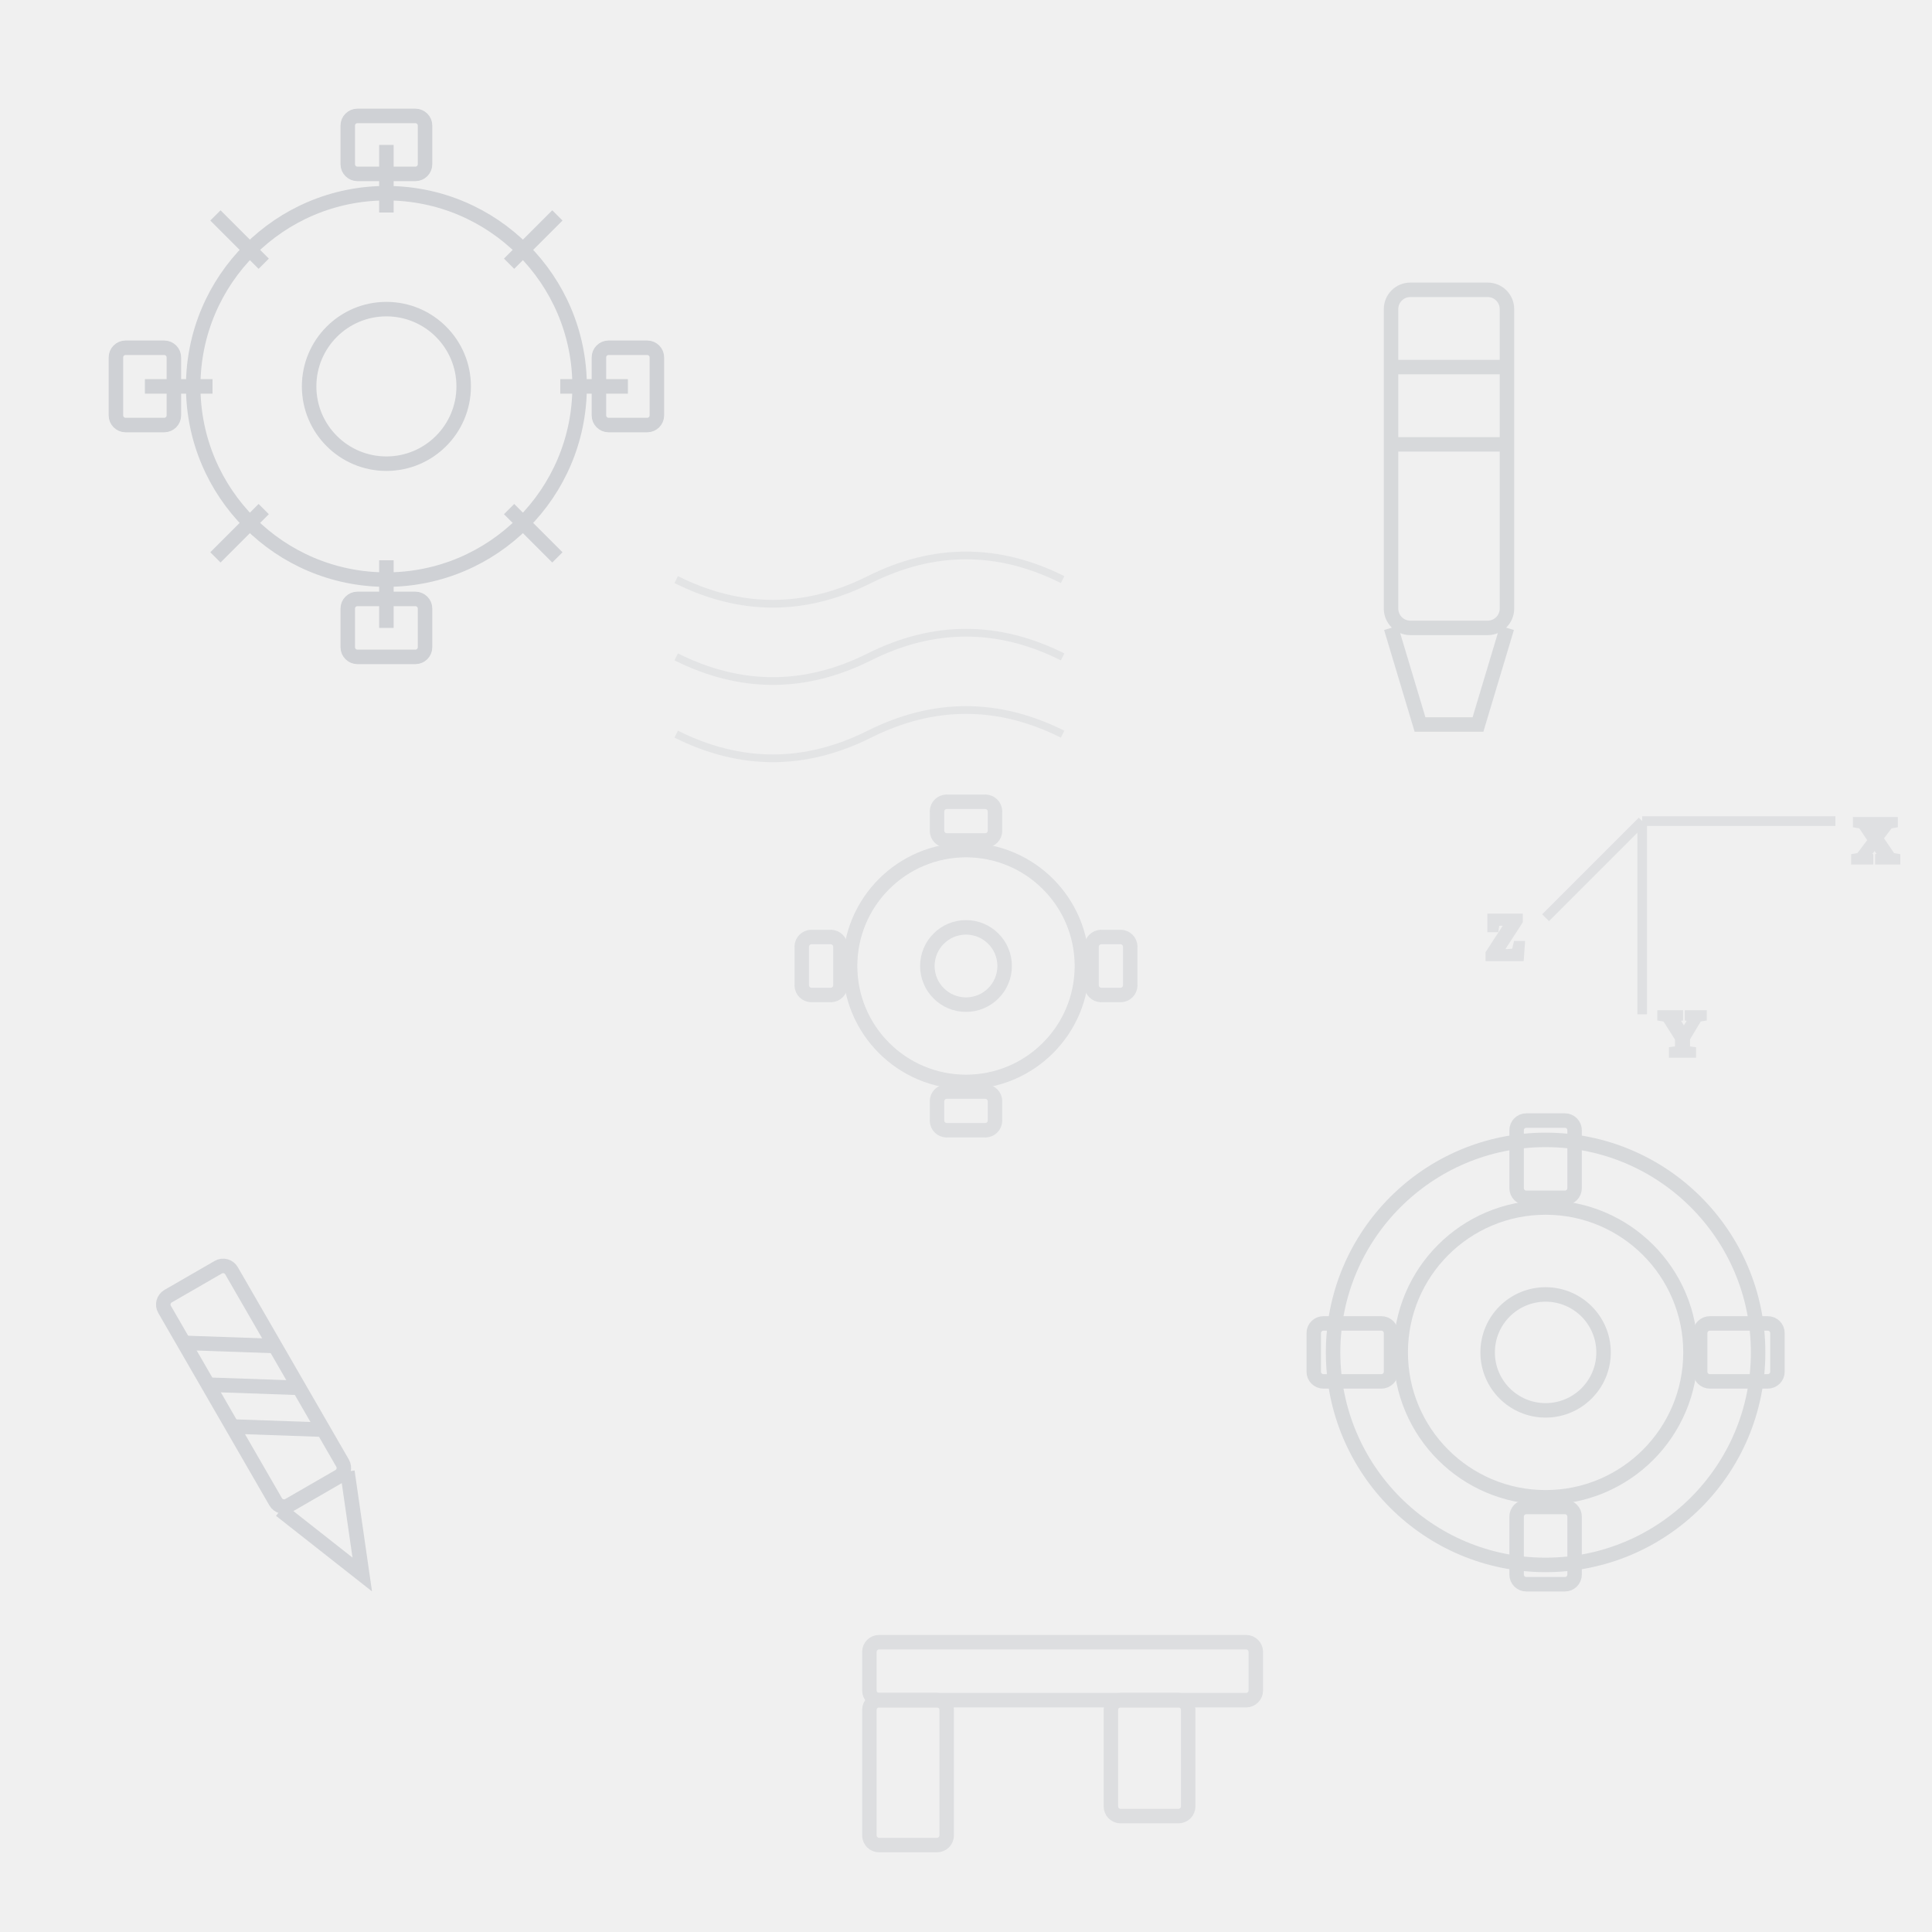
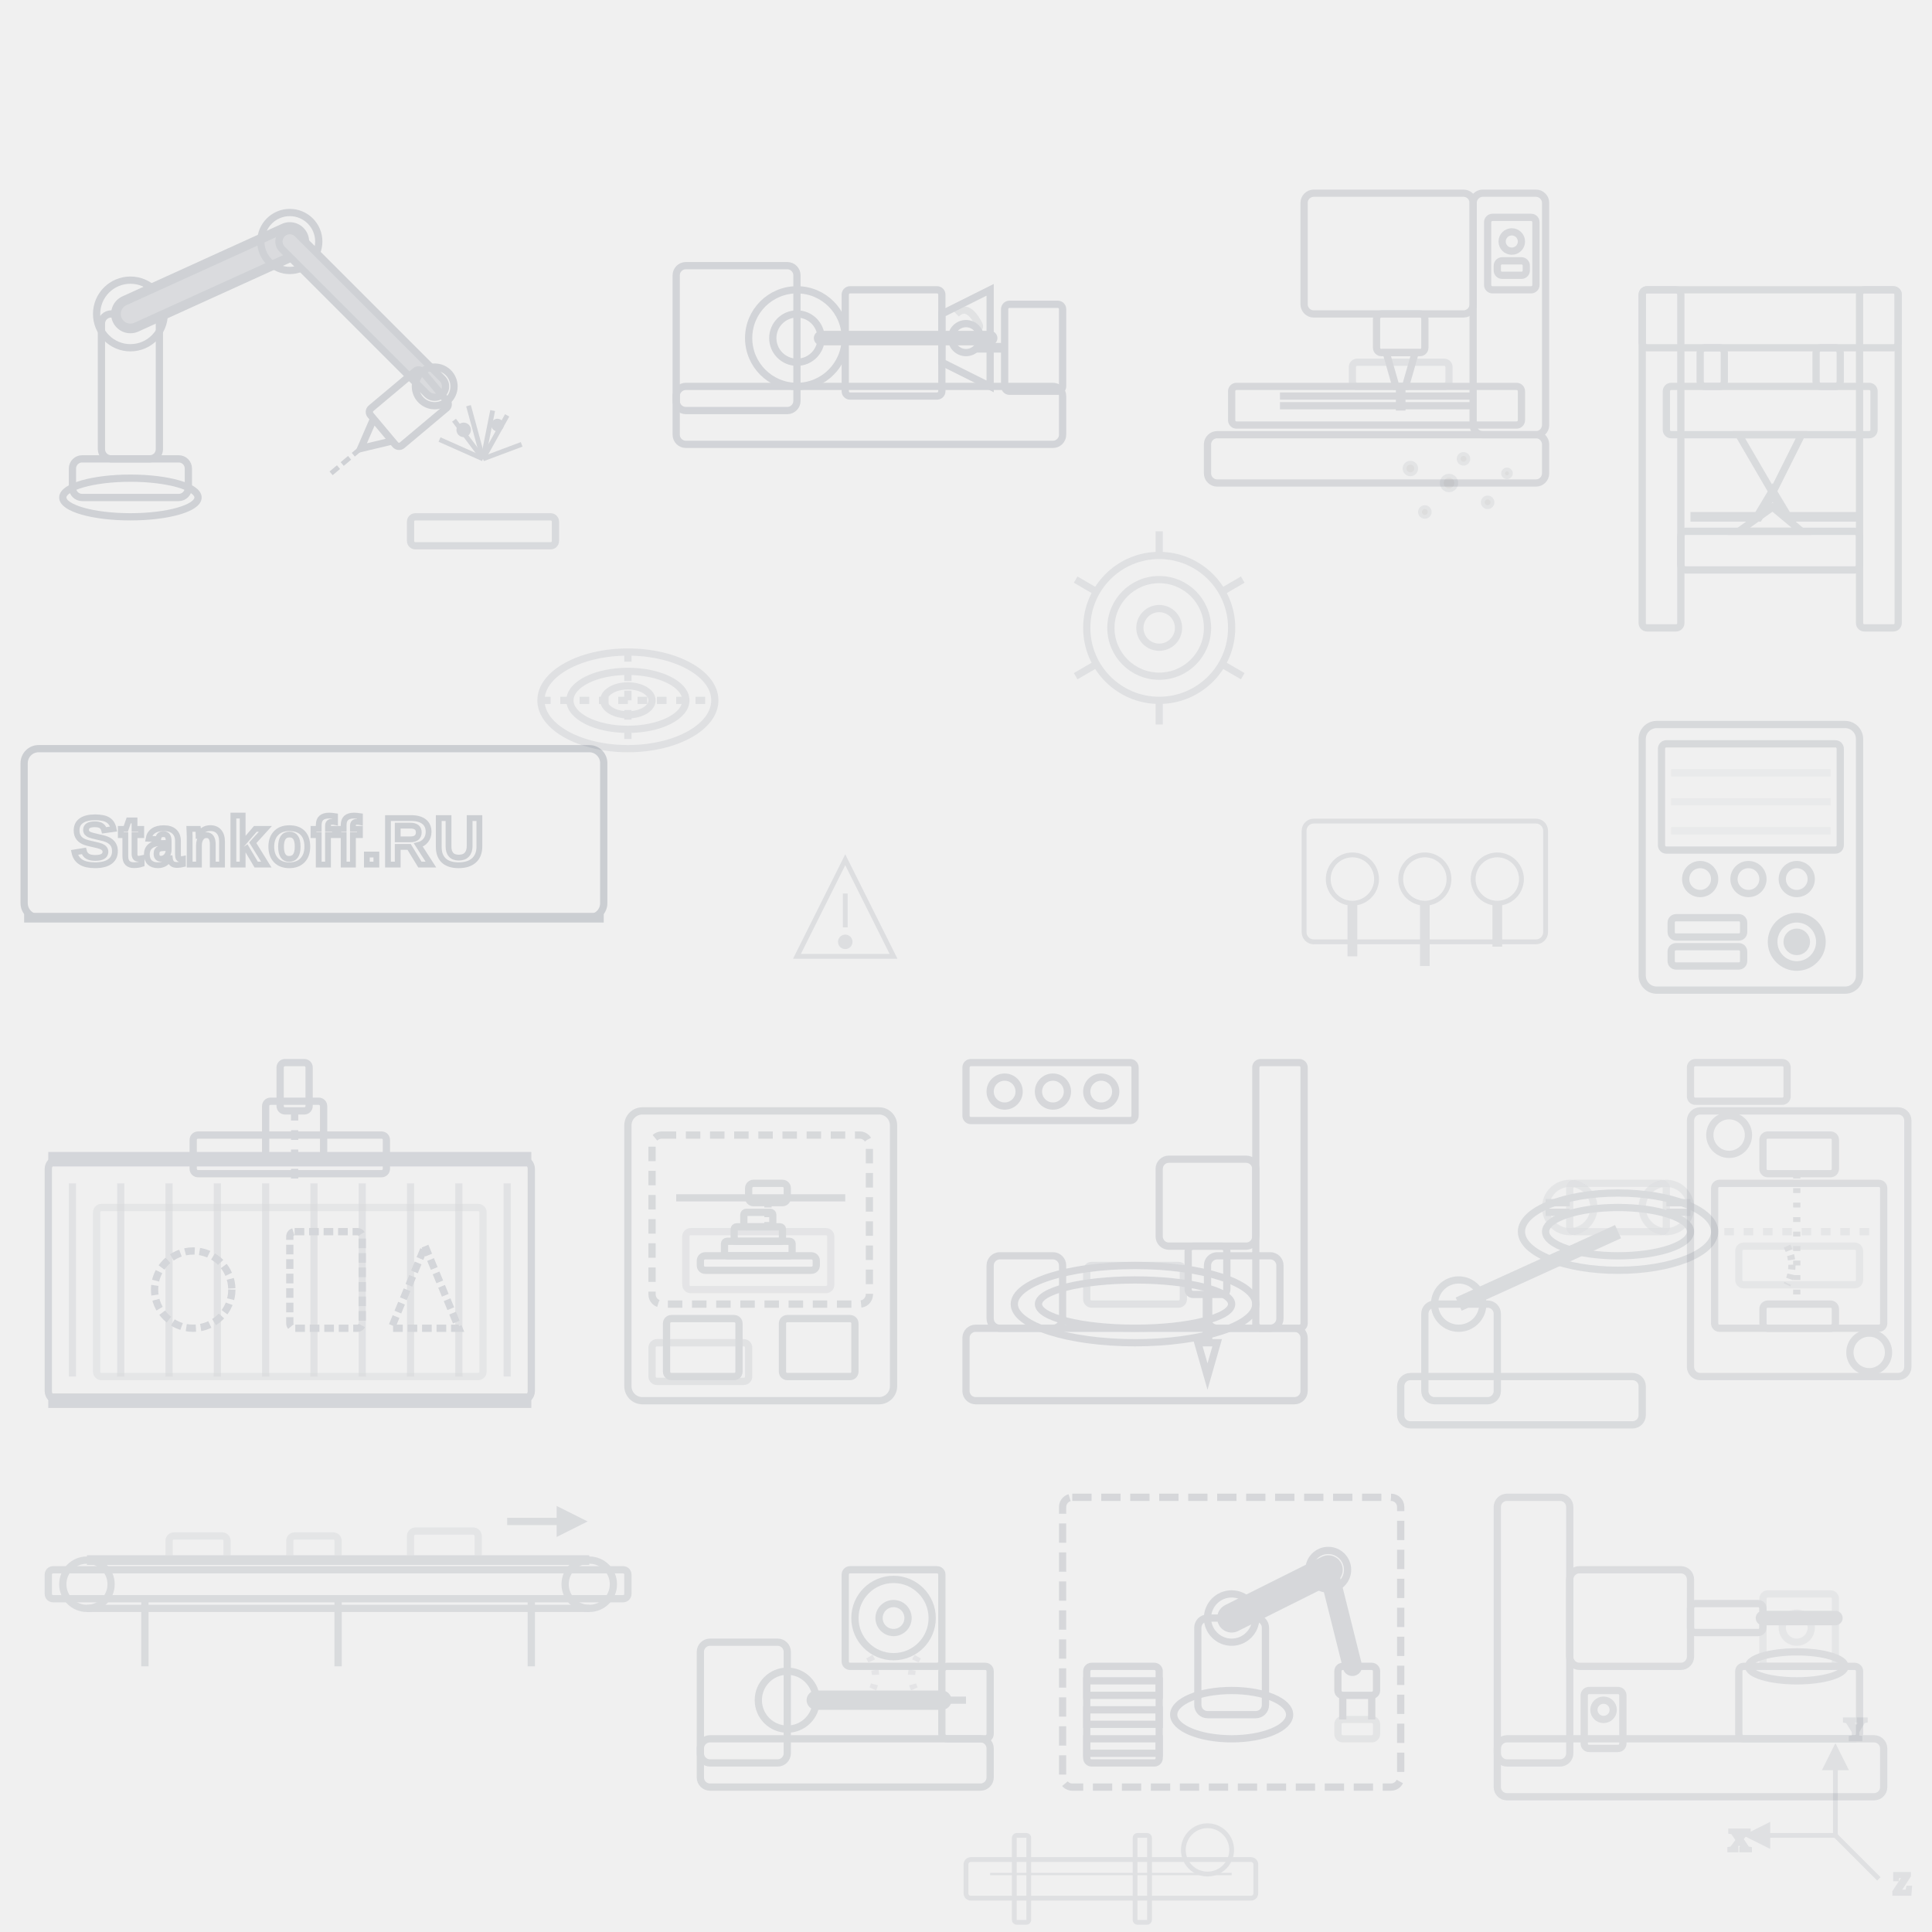
- <svg xmlns="http://www.w3.org/2000/svg" width="200" height="200" viewBox="0 0 200 200">
+ <svg xmlns="http://www.w3.org/2000/svg" width="4000" height="4000" viewBox="0 0 4000 4000">
  <defs>
-     <pattern id="kanban-pattern" x="0" y="0" width="200" height="200" patternUnits="userSpaceOnUse">
-       <rect width="200" height="200" fill="transparent" />
-       <g transform="translate(40, 40)" fill="none" stroke="#4a5568" stroke-width="1.5" opacity="0.2">
-         <circle cx="0" cy="0" r="20" />
-         <circle cx="0" cy="0" r="8" />
-         <path d="M0,-25 L0,-18 M0,18 L0,25 M-25,0 L-18,0 M18,0 L25,0 M-17.7,-17.7 L-12.7,-12.7 M12.7,12.7 L17.7,17.7 M-17.7,17.7 L-12.7,12.7 M12.7,-12.7 L17.7,-17.7" />
-         <rect x="-4" y="-28" width="8" height="6" rx="1" />
-         <rect x="-4" y="22" width="8" height="6" rx="1" />
-         <rect x="-28" y="-4" width="6" height="8" rx="1" />
-         <rect x="22" y="-4" width="6" height="8" rx="1" />
-       </g>
-       <g transform="translate(150, 30)" fill="none" stroke="#4a5568" stroke-width="1.5" opacity="0.15">
-         <rect x="-6" y="0" width="12" height="35" rx="2" />
-         <line x1="-6" y1="8" x2="6" y2="8" />
-         <line x1="-6" y1="16" x2="6" y2="16" />
-         <path d="M-6,35 L-3,45 L3,45 L6,35" />
-       </g>
-       <g transform="translate(100, 100)" fill="none" stroke="#4a5568" stroke-width="1.5" opacity="0.12">
-         <circle cx="0" cy="0" r="12" />
-         <circle cx="0" cy="0" r="4" />
-         <rect x="-3" y="-17" width="6" height="4" rx="1" />
-         <rect x="-3" y="13" width="6" height="4" rx="1" />
-         <rect x="-17" y="-3" width="4" height="6" rx="1" />
-         <rect x="13" y="-3" width="4" height="6" rx="1" />
-       </g>
-       <g transform="translate(30, 150) rotate(-30)" fill="none" stroke="#4a5568" stroke-width="1.5" opacity="0.18">
-         <rect x="-4" y="-20" width="8" height="25" rx="1" />
-         <path d="M-4,5 L0,15 L4,5" />
-         <line x1="-4" y1="-15" x2="4" y2="-10" />
-         <line x1="-4" y1="-10" x2="4" y2="-5" />
-         <line x1="-4" y1="-5" x2="4" y2="0" />
-       </g>
-       <g transform="translate(160, 140)" fill="none" stroke="#4a5568" stroke-width="1.5" opacity="0.15">
-         <circle cx="0" cy="0" r="22" />
-         <circle cx="0" cy="0" r="15" />
-         <circle cx="0" cy="0" r="6" />
-         <rect x="-3" y="-24" width="6" height="8" rx="1" />
-         <rect x="-3" y="16" width="6" height="8" rx="1" />
-         <rect x="-24" y="-3" width="8" height="6" rx="1" />
-         <rect x="16" y="-3" width="8" height="6" rx="1" />
-       </g>
-       <g transform="translate(90, 170)" fill="none" stroke="#4a5568" stroke-width="1.5" opacity="0.12">
-         <rect x="0" y="0" width="40" height="6" rx="1" />
-         <rect x="0" y="6" width="8" height="15" rx="1" />
-         <rect x="25" y="6" width="8" height="12" rx="1" />
-       </g>
-       <g transform="translate(170, 85)" stroke="#4a5568" stroke-width="1" opacity="0.1">
-         <line x1="0" y1="0" x2="20" y2="0" />
-         <line x1="0" y1="0" x2="0" y2="20" />
-         <line x1="0" y1="0" x2="-10" y2="10" />
-         <text x="22" y="4" font-size="6" fill="#4a5568">X</text>
-         <text x="2" y="24" font-size="6" fill="#4a5568">Y</text>
-         <text x="-16" y="14" font-size="6" fill="#4a5568">Z</text>
-       </g>
-       <g transform="translate(70, 60)" stroke="#4a5568" stroke-width="0.8" opacity="0.08">
-         <path d="M0,0 Q10,5 20,0 T40,0" fill="none" />
-         <path d="M0,8 Q10,13 20,8 T40,8" fill="none" />
-         <path d="M0,16 Q10,21 20,16 T40,16" fill="none" />
+     <pattern id="kanban-pattern" x="0" y="0" width="4000" height="4000" patternUnits="userSpaceOnUse">
+       <rect width="4000" height="4000" fill="transparent" />
+       <g transform="scale(10)">
+         <g transform="translate(15, 55)" fill="none" stroke="#4a5568" stroke-width="1.5" opacity="0.2">
+           <rect x="0" y="40" width="24" height="8" rx="2" />
+           <ellipse cx="12" cy="48" rx="14" ry="4" />
+           <rect x="6" y="10" width="12" height="30" rx="2" />
+           <circle cx="12" cy="10" r="7" />
+           <line x1="12" y1="10" x2="45" y2="-5" stroke-width="8" stroke-linecap="round" />
+           <line x1="12" y1="10" x2="45" y2="-5" stroke-width="4" stroke-linecap="round" stroke="#fff" opacity="0.3" />
+           <circle cx="45" cy="-5" r="6" />
+           <line x1="45" y1="-5" x2="75" y2="25" stroke-width="6" stroke-linecap="round" />
+           <line x1="45" y1="-5" x2="75" y2="25" stroke-width="3" stroke-linecap="round" stroke="#fff" opacity="0.3" />
+           <circle cx="75" cy="25" r="4" />
+           <g transform="translate(75, 25) rotate(50)">
+             <rect x="-5" y="0" width="10" height="14" rx="1" />
+             <path d="M-3,14 L0,20 L3,14" />
+             <line x1="0" y1="20" x2="0" y2="28" stroke-dasharray="2,1" stroke-width="1" />
+           </g>
+           <rect x="70" y="52" width="30" height="6" rx="1" opacity="0.7" />
+         </g>
+         <g transform="translate(100, 95)" stroke="#4a5568" stroke-width="1" opacity="0.18">
+           <line x1="0" y1="0" x2="-6" y2="-8" />
+           <line x1="0" y1="0" x2="5" y2="-9" />
+           <line x1="0" y1="0" x2="-9" y2="-4" />
+           <line x1="0" y1="0" x2="8" y2="-3" />
+           <line x1="0" y1="0" x2="-3" y2="-11" />
+           <line x1="0" y1="0" x2="2" y2="-10" />
+           <circle cx="-4" cy="-6" r="1" fill="#4a5568" />
+           <circle cx="3" cy="-7" r="0.8" fill="#4a5568" />
+         </g>
+         <g transform="translate(5, 155)" fill="none" stroke="#4a5568" stroke-width="1.5" opacity="0.22">
+           <rect x="0" y="0" width="120" height="35" rx="3" />
+           <line x1="0" y1="35" x2="120" y2="35" stroke-width="2" />
+           <text x="10" y="24" font-family="Arial, sans-serif" font-size="14" font-weight="bold" fill="none" stroke="#4a5568" stroke-width="1.2" letter-spacing="0.5">Stankoff.RU</text>
+         </g>
+         <g transform="translate(140, 45)" fill="none" stroke="#4a5568" stroke-width="1.5" opacity="0.18">
+           <rect x="0" y="35" width="80" height="12" rx="2" />
+           <rect x="0" y="10" width="25" height="30" rx="2" />
+           <circle cx="25" cy="25" r="10" />
+           <circle cx="25" cy="25" r="5" />
+           <rect x="35" y="15" width="20" height="22" rx="1" />
+           <polygon points="55,20 65,15 65,35 55,30" />
+           <circle cx="60" cy="25" r="3" />
+           <rect x="68" y="18" width="12" height="18" rx="1" />
+           <line x1="68" y1="27" x2="62" y2="27" stroke-width="2" />
+           <line x1="30" y1="25" x2="65" y2="25" stroke-width="3" stroke-linecap="round" />
+           <path d="M58,20 Q60,18 62,21 Q64,24 61,22" opacity="0.5" />
+         </g>
+         <g transform="translate(250, 35)" fill="none" stroke="#4a5568" stroke-width="1.5" opacity="0.16">
+           <rect x="0" y="55" width="70" height="10" rx="2" />
+           <rect x="5" y="45" width="60" height="8" rx="1" />
+           <line x1="15" y1="49" x2="55" y2="49" />
+           <line x1="15" y1="47" x2="55" y2="47" />
+           <rect x="55" y="5" width="15" height="50" rx="2" />
+           <rect x="20" y="5" width="35" height="25" rx="2" />
+           <rect x="35" y="30" width="10" height="8" rx="1" />
+           <polygon points="37,38 43,38 41,45 39,45" />
+           <line x1="40" y1="45" x2="40" y2="50" stroke-width="2" />
+           <rect x="30" y="40" width="20" height="5" rx="1" opacity="0.6" />
+           <rect x="58" y="10" width="10" height="15" rx="1" />
+           <circle cx="63" cy="15" r="2" />
+           <rect x="60" y="19" width="6" height="3" rx="1" />
+         </g>
+         <g transform="translate(340, 60)" fill="none" stroke="#4a5568" stroke-width="1.5" opacity="0.14">
+           <rect x="0" y="0" width="8" height="70" rx="1" />
+           <rect x="45" y="0" width="8" height="70" rx="1" />
+           <rect x="0" y="0" width="53" height="12" rx="1" />
+           <rect x="5" y="20" width="43" height="10" rx="1" />
+           <polygon points="20,30 33,30 27,42" />
+           <rect x="8" y="50" width="37" height="8" rx="1" />
+           <polygon points="20,50 33,50 27,45" fill="none" />
+           <path d="M10,47 L24,47 L27,42 L30,47 L45,47" stroke-width="2" />
+           <rect x="12" y="12" width="5" height="8" rx="1" />
+           <rect x="36" y="12" width="5" height="8" rx="1" />
+         </g>
+         <g transform="translate(10, 220)" fill="none" stroke="#4a5568" stroke-width="1.5" opacity="0.17">
+           <rect x="0" y="20" width="100" height="50" rx="2" />
+           <g opacity="0.5">
+             <line x1="5" y1="25" x2="5" y2="65" />
+             <line x1="15" y1="25" x2="15" y2="65" />
+             <line x1="25" y1="25" x2="25" y2="65" />
+             <line x1="35" y1="25" x2="35" y2="65" />
+             <line x1="45" y1="25" x2="45" y2="65" />
+             <line x1="55" y1="25" x2="55" y2="65" />
+             <line x1="65" y1="25" x2="65" y2="65" />
+             <line x1="75" y1="25" x2="75" y2="65" />
+             <line x1="85" y1="25" x2="85" y2="65" />
+             <line x1="95" y1="25" x2="95" y2="65" />
+           </g>
+           <line x1="0" y1="20" x2="100" y2="20" stroke-width="3" />
+           <line x1="0" y1="70" x2="100" y2="70" stroke-width="3" />
+           <rect x="30" y="15" width="40" height="8" rx="1" />
+           <rect x="45" y="8" width="12" height="12" rx="1" />
+           <rect x="48" y="0" width="6" height="10" rx="1" />
+           <line x1="51" y1="10" x2="51" y2="25" stroke-dasharray="2,2" />
+           <rect x="10" y="30" width="80" height="35" rx="1" opacity="0.4" />
+           <circle cx="30" cy="47" r="8" stroke-dasharray="2,1" />
+           <rect x="50" y="35" width="15" height="20" rx="1" stroke-dasharray="2,1" />
+           <polygon points="78,38 85,55 71,55" stroke-dasharray="2,1" />
+         </g>
+         <g transform="translate(130, 230)" fill="none" stroke="#4a5568" stroke-width="1.5" opacity="0.15">
+           <rect x="0" y="0" width="55" height="60" rx="3" />
+           <rect x="5" y="5" width="45" height="35" rx="2" stroke-dasharray="3,2" />
+           <rect x="12" y="25" width="30" height="12" rx="1" opacity="0.5" />
+           <rect x="15" y="30" width="24" height="3" rx="1" />
+           <rect x="20" y="27" width="14" height="3" rx="0.5" />
+           <rect x="22" y="24" width="10" height="3" rx="0.5" />
+           <rect x="24" y="21" width="6" height="3" rx="0.5" />
+           <line x1="10" y1="18" x2="45" y2="18" />
+           <rect x="25" y="15" width="8" height="4" rx="1" />
+           <line x1="29" y1="19" x2="29" y2="24" stroke-dasharray="1,1" />
+           <rect x="8" y="43" width="15" height="12" rx="1" />
+           <rect x="32" y="43" width="15" height="12" rx="1" />
+           <rect x="5" y="48" width="20" height="8" rx="1" opacity="0.6" />
+         </g>
+         <g transform="translate(200, 220)" fill="none" stroke="#4a5568" stroke-width="1.5" opacity="0.16">
+           <rect x="0" y="55" width="70" height="15" rx="2" />
+           <ellipse cx="35" cy="50" rx="25" ry="8" />
+           <ellipse cx="35" cy="50" rx="20" ry="5" />
+           <rect x="5" y="40" width="15" height="15" rx="2" />
+           <rect x="50" y="40" width="15" height="15" rx="2" />
+           <rect x="25" y="42" width="20" height="8" rx="1" opacity="0.6" />
+           <rect x="60" y="0" width="10" height="55" rx="1" />
+           <g transform="translate(40, 20)">
+             <rect x="0" y="0" width="20" height="18" rx="2" />
+             <rect x="6" y="18" width="8" height="10" rx="1" />
+             <line x1="10" y1="28" x2="10" y2="38" stroke-width="2" />
+             <polygon points="8,38 12,38 10,45" />
+           </g>
+           <rect x="0" y="0" width="35" height="12" rx="1" />
+           <circle cx="8" cy="6" r="3" />
+           <circle cx="18" cy="6" r="3" />
+           <circle cx="28" cy="6" r="3" />
+         </g>
+         <g transform="translate(290, 235)" fill="none" stroke="#4a5568" stroke-width="1.5" opacity="0.14">
+           <rect x="0" y="50" width="50" height="10" rx="2" />
+           <rect x="5" y="35" width="15" height="20" rx="2" />
+           <circle cx="12" cy="35" r="5" />
+           <line x1="12" y1="35" x2="45" y2="20" stroke-width="3" />
+           <ellipse cx="45" cy="20" rx="20" ry="8" />
+           <ellipse cx="45" cy="20" rx="15" ry="5" />
+           <rect x="35" y="10" width="20" height="10" rx="1" opacity="0.5" />
+           <circle cx="35" cy="15" r="5" opacity="0.5" />
+           <circle cx="55" cy="15" r="5" opacity="0.5" />
+           <line x1="35" y1="14" x2="30" y2="14" />
+           <line x1="35" y1="16" x2="30" y2="16" />
+           <line x1="55" y1="14" x2="60" y2="14" />
+           <line x1="55" y1="16" x2="60" y2="16" />
+         </g>
+         <g transform="translate(350, 220)" fill="none" stroke="#4a5568" stroke-width="1.5" opacity="0.13">
+           <rect x="0" y="10" width="45" height="55" rx="2" />
+           <rect x="5" y="25" width="35" height="30" rx="1" />
+           <line x1="7" y1="35" x2="38" y2="35" stroke-dasharray="2,2" opacity="0.5" />
+           <rect x="15" y="15" width="15" height="8" rx="1" />
+           <rect x="15" y="50" width="15" height="5" rx="1" />
+           <line x1="22" y1="23" x2="22" y2="50" stroke-dasharray="1,2" />
+           <rect x="10" y="38" width="25" height="8" rx="1" opacity="0.5" />
+           <path d="M20,38 Q22,42 20,46" stroke-dasharray="1,1" />
+           <circle cx="8" cy="15" r="4" />
+           <circle cx="37" cy="60" r="4" />
+           <rect x="0" y="0" width="20" height="8" rx="1" />
+         </g>
+         <g transform="translate(10, 310)" fill="none" stroke="#4a5568" stroke-width="1.5" opacity="0.14">
+           <rect x="0" y="15" width="120" height="6" rx="1" />
+           <circle cx="8" cy="18" r="5" />
+           <circle cx="112" cy="18" r="5" />
+           <line x1="8" y1="13" x2="112" y2="13" stroke-width="2" />
+           <line x1="8" y1="23" x2="112" y2="23" />
+           <line x1="20" y1="21" x2="20" y2="35" />
+           <line x1="60" y1="21" x2="60" y2="35" />
+           <line x1="100" y1="21" x2="100" y2="35" />
+           <rect x="25" y="8" width="12" height="5" rx="1" opacity="0.5" />
+           <rect x="50" y="8" width="10" height="5" rx="1" opacity="0.5" />
+           <rect x="75" y="7" width="14" height="6" rx="1" opacity="0.5" />
+           <line x1="95" y1="5" x2="110" y2="5" />
+           <polygon points="110,5 106,3 106,7" fill="#4a5568" />
+         </g>
+         <g transform="translate(145, 320)" fill="none" stroke="#4a5568" stroke-width="1.5" opacity="0.15">
+           <rect x="0" y="40" width="60" height="10" rx="2" />
+           <rect x="0" y="20" width="18" height="25" rx="2" />
+           <circle cx="18" cy="32" r="6" />
+           <line x1="24" y1="32" x2="50" y2="32" stroke-width="4" stroke-linecap="round" />
+           <rect x="30" y="5" width="20" height="20" rx="1" />
+           <circle cx="40" cy="15" r="8" />
+           <circle cx="40" cy="15" r="3" />
+           <path d="M35,23 Q38,28 34,32" stroke-dasharray="1,2" opacity="0.5" />
+           <path d="M45,23 Q42,28 46,32" stroke-dasharray="1,2" opacity="0.5" />
+           <rect x="50" y="25" width="10" height="15" rx="1" />
+           <line x1="50" y1="32" x2="55" y2="32" />
+         </g>
+         <g transform="translate(220, 310)" fill="none" stroke="#4a5568" stroke-width="1.5" opacity="0.16">
+           <rect x="0" y="0" width="70" height="60" rx="2" stroke-dasharray="4,2" />
+           <ellipse cx="35" cy="45" rx="12" ry="5" />
+           <rect x="28" y="25" width="14" height="20" rx="2" />
+           <circle cx="35" cy="25" r="5" />
+           <line x1="35" y1="25" x2="55" y2="15" stroke-width="6" stroke-linecap="round" />
+           <circle cx="55" cy="15" r="4" />
+           <line x1="55" y1="15" x2="60" y2="35" stroke-width="4" stroke-linecap="round" />
+           <rect x="57" y="35" width="8" height="6" rx="1" />
+           <line x1="58" y1="41" x2="58" y2="46" />
+           <line x1="64" y1="41" x2="64" y2="46" />
+           <rect x="57" y="46" width="8" height="4" rx="1" opacity="0.5" />
+           <rect x="5" y="35" width="15" height="20" rx="1" />
+           <rect x="5" y="38" width="15" height="3" />
+           <rect x="5" y="44" width="15" height="3" />
+           <rect x="5" y="50" width="15" height="3" />
+         </g>
+         <g transform="translate(310, 310)" fill="none" stroke="#4a5568" stroke-width="1.5" opacity="0.13">
+           <rect x="0" y="50" width="80" height="12" rx="2" />
+           <rect x="0" y="0" width="15" height="55" rx="2" />
+           <rect x="15" y="15" width="25" height="20" rx="2" />
+           <rect x="40" y="22" width="15" height="6" rx="1" />
+           <line x1="55" y1="25" x2="70" y2="25" stroke-width="3" stroke-linecap="round" />
+           <rect x="50" y="35" width="25" height="15" rx="1" />
+           <ellipse cx="62" cy="35" rx="10" ry="3" />
+           <rect x="55" y="20" width="15" height="15" rx="1" opacity="0.5" />
+           <circle cx="62" cy="27" r="3" opacity="0.5" />
+           <rect x="18" y="40" width="8" height="12" rx="1" />
+           <circle cx="22" cy="44" r="2" />
+         </g>
+         <g transform="translate(340, 150)" fill="none" stroke="#4a5568" stroke-width="1.5" opacity="0.15">
+           <rect x="0" y="0" width="45" height="55" rx="3" />
+           <rect x="4" y="4" width="37" height="22" rx="1" />
+           <line x1="6" y1="10" x2="39" y2="10" opacity="0.3" />
+           <line x1="6" y1="16" x2="39" y2="16" opacity="0.3" />
+           <line x1="6" y1="22" x2="39" y2="22" opacity="0.3" />
+           <circle cx="12" cy="32" r="3" />
+           <circle cx="22" cy="32" r="3" />
+           <circle cx="32" cy="32" r="3" />
+           <rect x="6" y="40" width="15" height="4" rx="1" />
+           <rect x="6" y="46" width="15" height="4" rx="1" />
+           <circle cx="32" cy="45" r="5" stroke-width="2" stroke="#4a5568" />
+           <circle cx="32" cy="45" r="2" fill="#4a5568" />
+         </g>
+         <g transform="translate(130, 145)" fill="none" stroke="#4a5568" stroke-width="1.5" opacity="0.1">
+           <ellipse cx="0" cy="0" rx="18" ry="10" />
+           <ellipse cx="0" cy="0" rx="12" ry="6" />
+           <ellipse cx="0" cy="0" rx="5" ry="3" />
+           <line x1="-18" y1="0" x2="18" y2="0" stroke-dasharray="2,2" />
+           <line x1="0" y1="-10" x2="0" y2="10" stroke-dasharray="2,2" />
+         </g>
+         <g transform="translate(380, 380)" stroke="#4a5568" stroke-width="1" opacity="0.1">
+           <line x1="0" y1="0" x2="-18" y2="0" />
+           <line x1="0" y1="0" x2="0" y2="-18" />
+           <line x1="0" y1="0" x2="9" y2="9" />
+           <polygon points="-18,0 -14,-2 -14,2" fill="#4a5568" />
+           <polygon points="0,-18 -2,-14 2,-14" fill="#4a5568" />
+           <text x="-22" y="3" font-size="6" fill="#4a5568">X</text>
+           <text x="2" y="-20" font-size="6" fill="#4a5568">Y</text>
+           <text x="12" y="12" font-size="6" fill="#4a5568">Z</text>
+         </g>
+         <g transform="translate(175, 190)" fill="none" stroke="#4a5568" stroke-width="1" opacity="0.12">
+           <polygon points="0,-12 10,8 -10,8" />
+           <line x1="0" y1="-5" x2="0" y2="2" />
+           <circle cx="0" cy="5" r="1" fill="#4a5568" />
+         </g>
+         <g transform="translate(270, 170)" fill="none" stroke="#4a5568" stroke-width="1" opacity="0.12">
+           <rect x="0" y="0" width="50" height="25" rx="2" />
+           <circle cx="10" cy="12" r="5" />
+           <circle cx="25" cy="12" r="5" />
+           <circle cx="40" cy="12" r="5" />
+           <line x1="10" y1="17" x2="10" y2="28" stroke-width="2" />
+           <line x1="25" y1="17" x2="25" y2="30" stroke-width="2" />
+           <line x1="40" y1="17" x2="40" y2="26" stroke-width="2" />
+         </g>
+         <g transform="translate(240, 130)" fill="none" stroke="#4a5568" stroke-width="1.5" opacity="0.1">
+           <circle cx="0" cy="0" r="15" />
+           <circle cx="0" cy="0" r="10" />
+           <circle cx="0" cy="0" r="4" />
+           <line x1="0" y1="-15" x2="0" y2="-20" />
+           <line x1="13" y1="-7.5" x2="17.3" y2="-10" />
+           <line x1="13" y1="7.5" x2="17.3" y2="10" />
+           <line x1="0" y1="15" x2="0" y2="20" />
+           <line x1="-13" y1="7.5" x2="-17.3" y2="10" />
+           <line x1="-13" y1="-7.5" x2="-17.3" y2="-10" />
+         </g>
+         <g transform="translate(300, 100)" stroke="#4a5568" stroke-width="0.8" opacity="0.08">
+           <circle cx="0" cy="0" r="1.5" />
+           <circle cx="8" cy="4" r="1" />
+           <circle cx="-5" cy="6" r="1" />
+           <circle cx="3" cy="-5" r="1" />
+           <circle cx="12" cy="-2" r="0.8" />
+           <circle cx="-8" cy="-3" r="1.2" />
+         </g>
+         <g transform="translate(200, 385)" fill="none" stroke="#4a5568" stroke-width="1" opacity="0.1">
+           <rect x="0" y="0" width="60" height="8" rx="1" />
+           <rect x="10" y="-5" width="3" height="18" rx="0.5" />
+           <rect x="35" y="-5" width="3" height="18" rx="0.5" />
+           <line x1="5" y1="3" x2="55" y2="3" stroke-width="0.5" />
+           <circle cx="50" cy="-2" r="5" />
+         </g>
      </g>
    </pattern>
  </defs>
  <rect width="100%" height="100%" fill="url(#kanban-pattern)" />
</svg>
